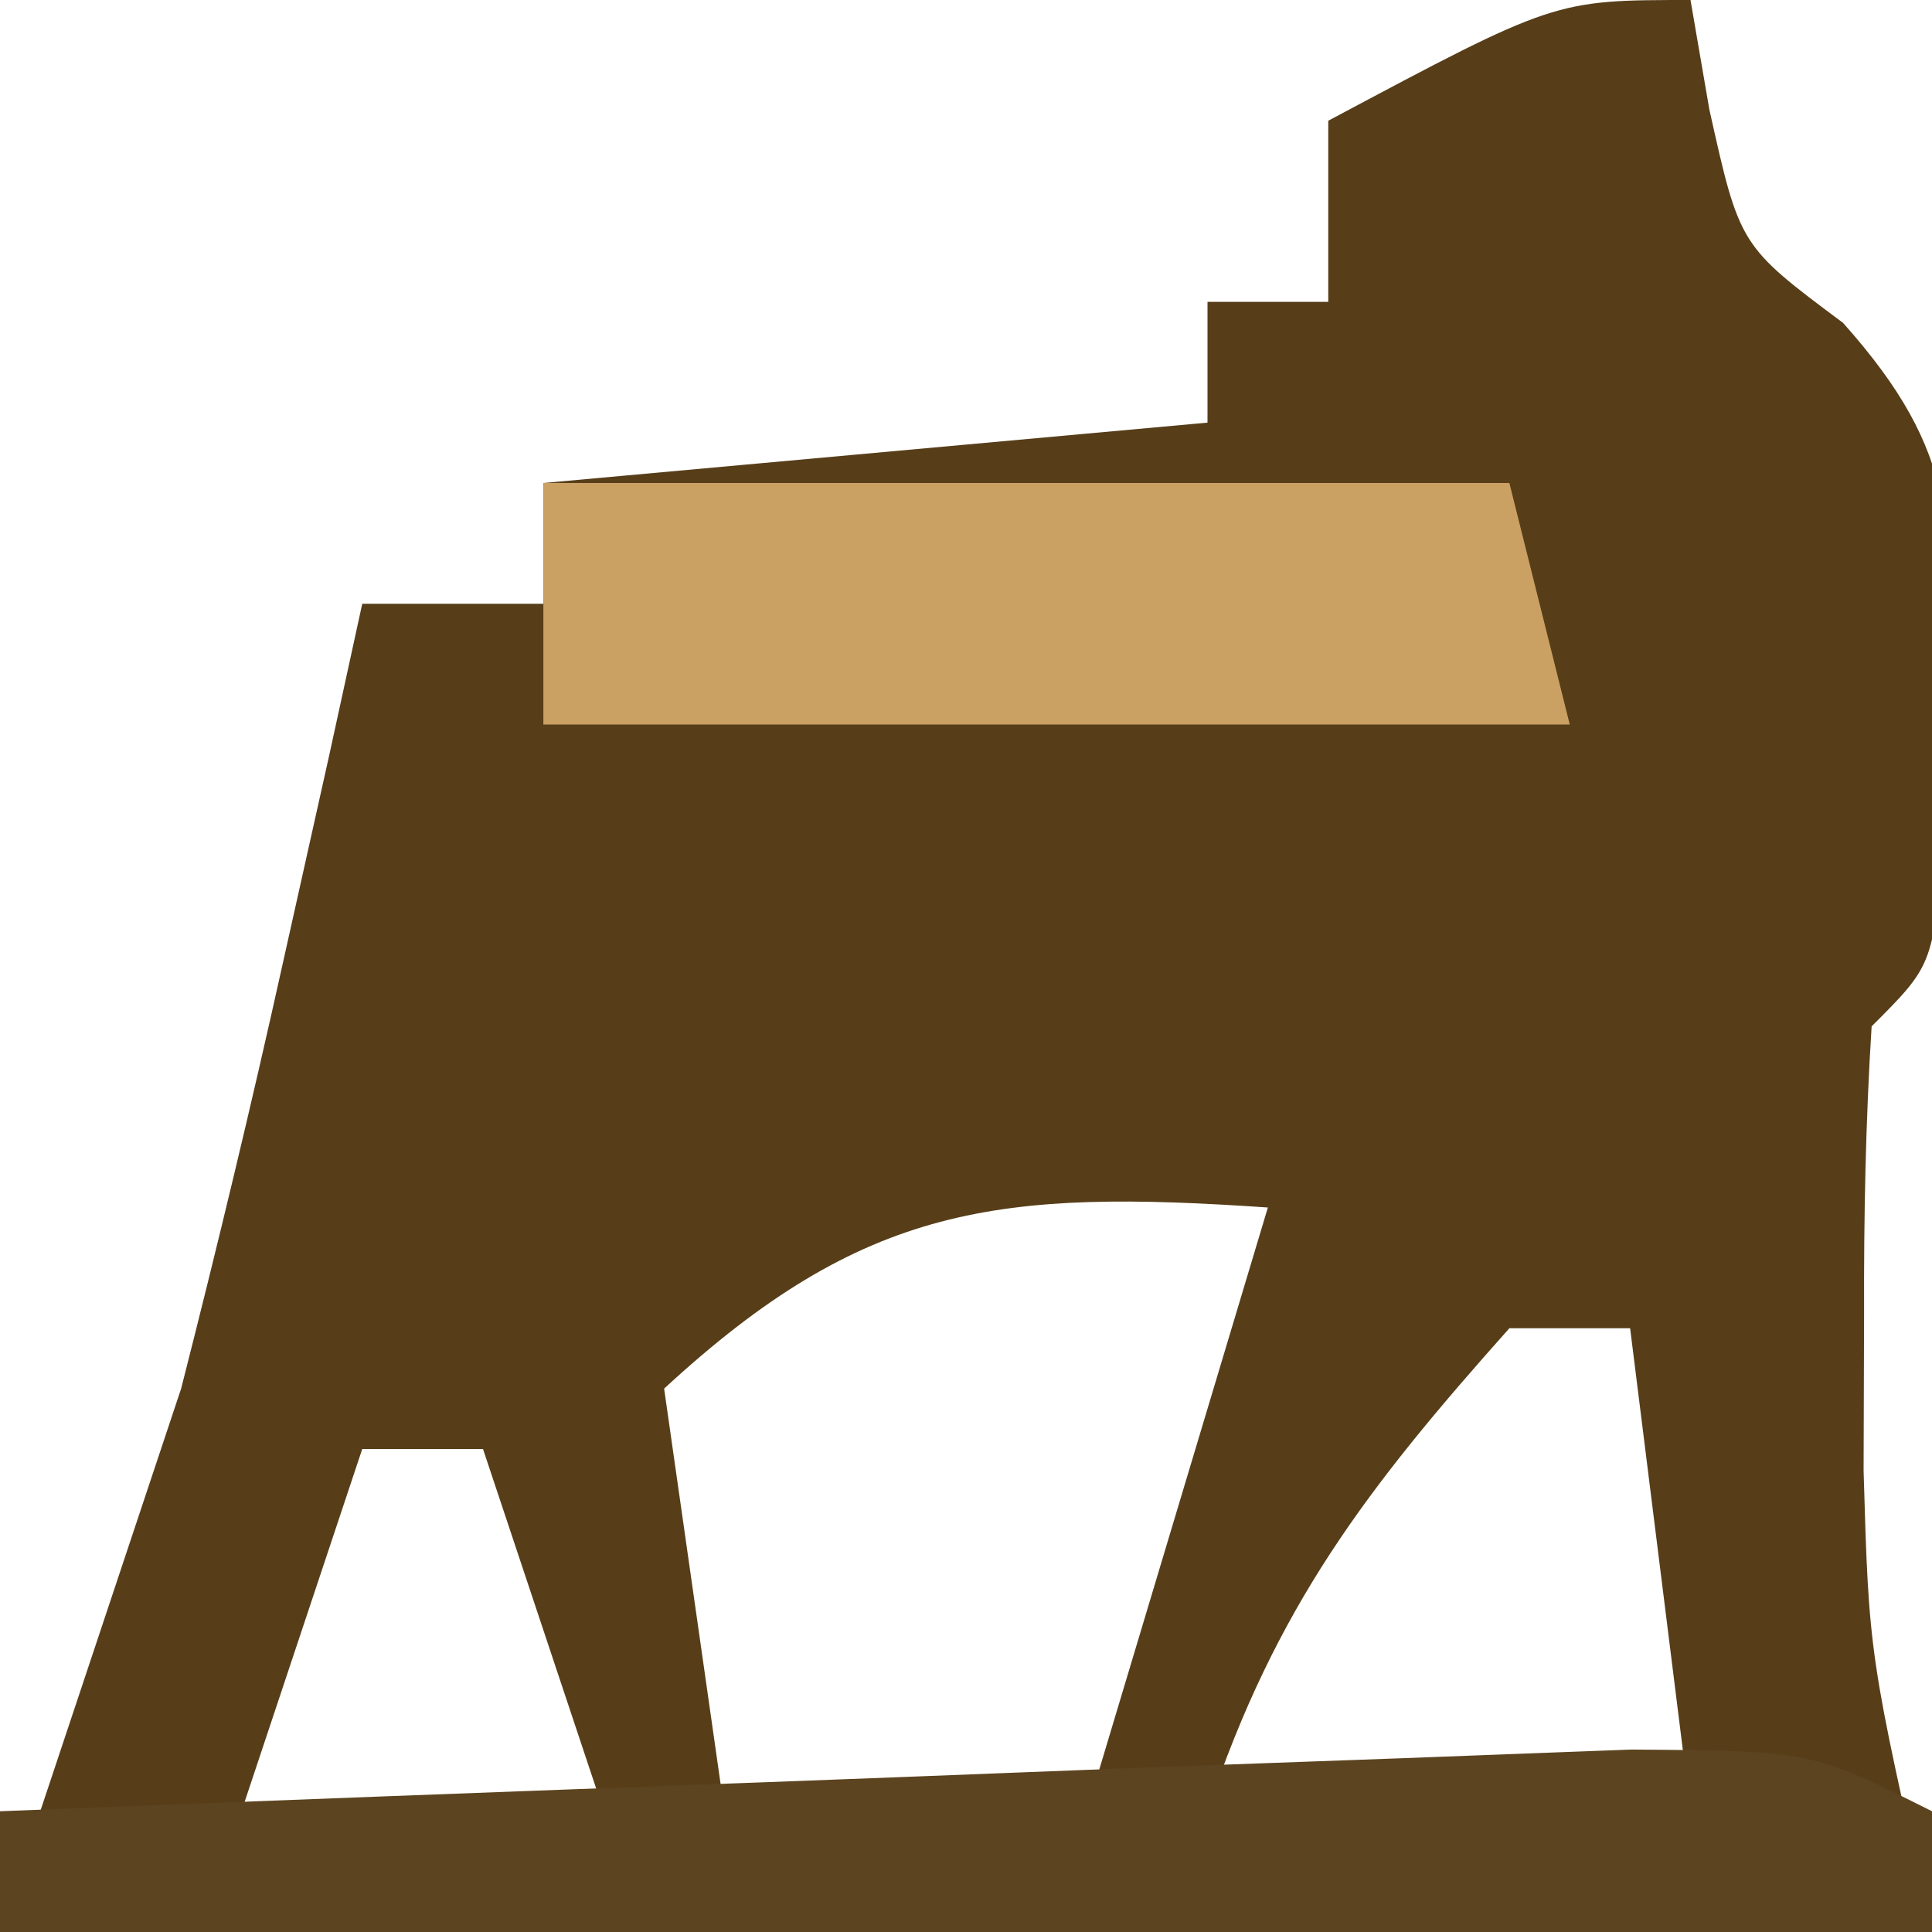
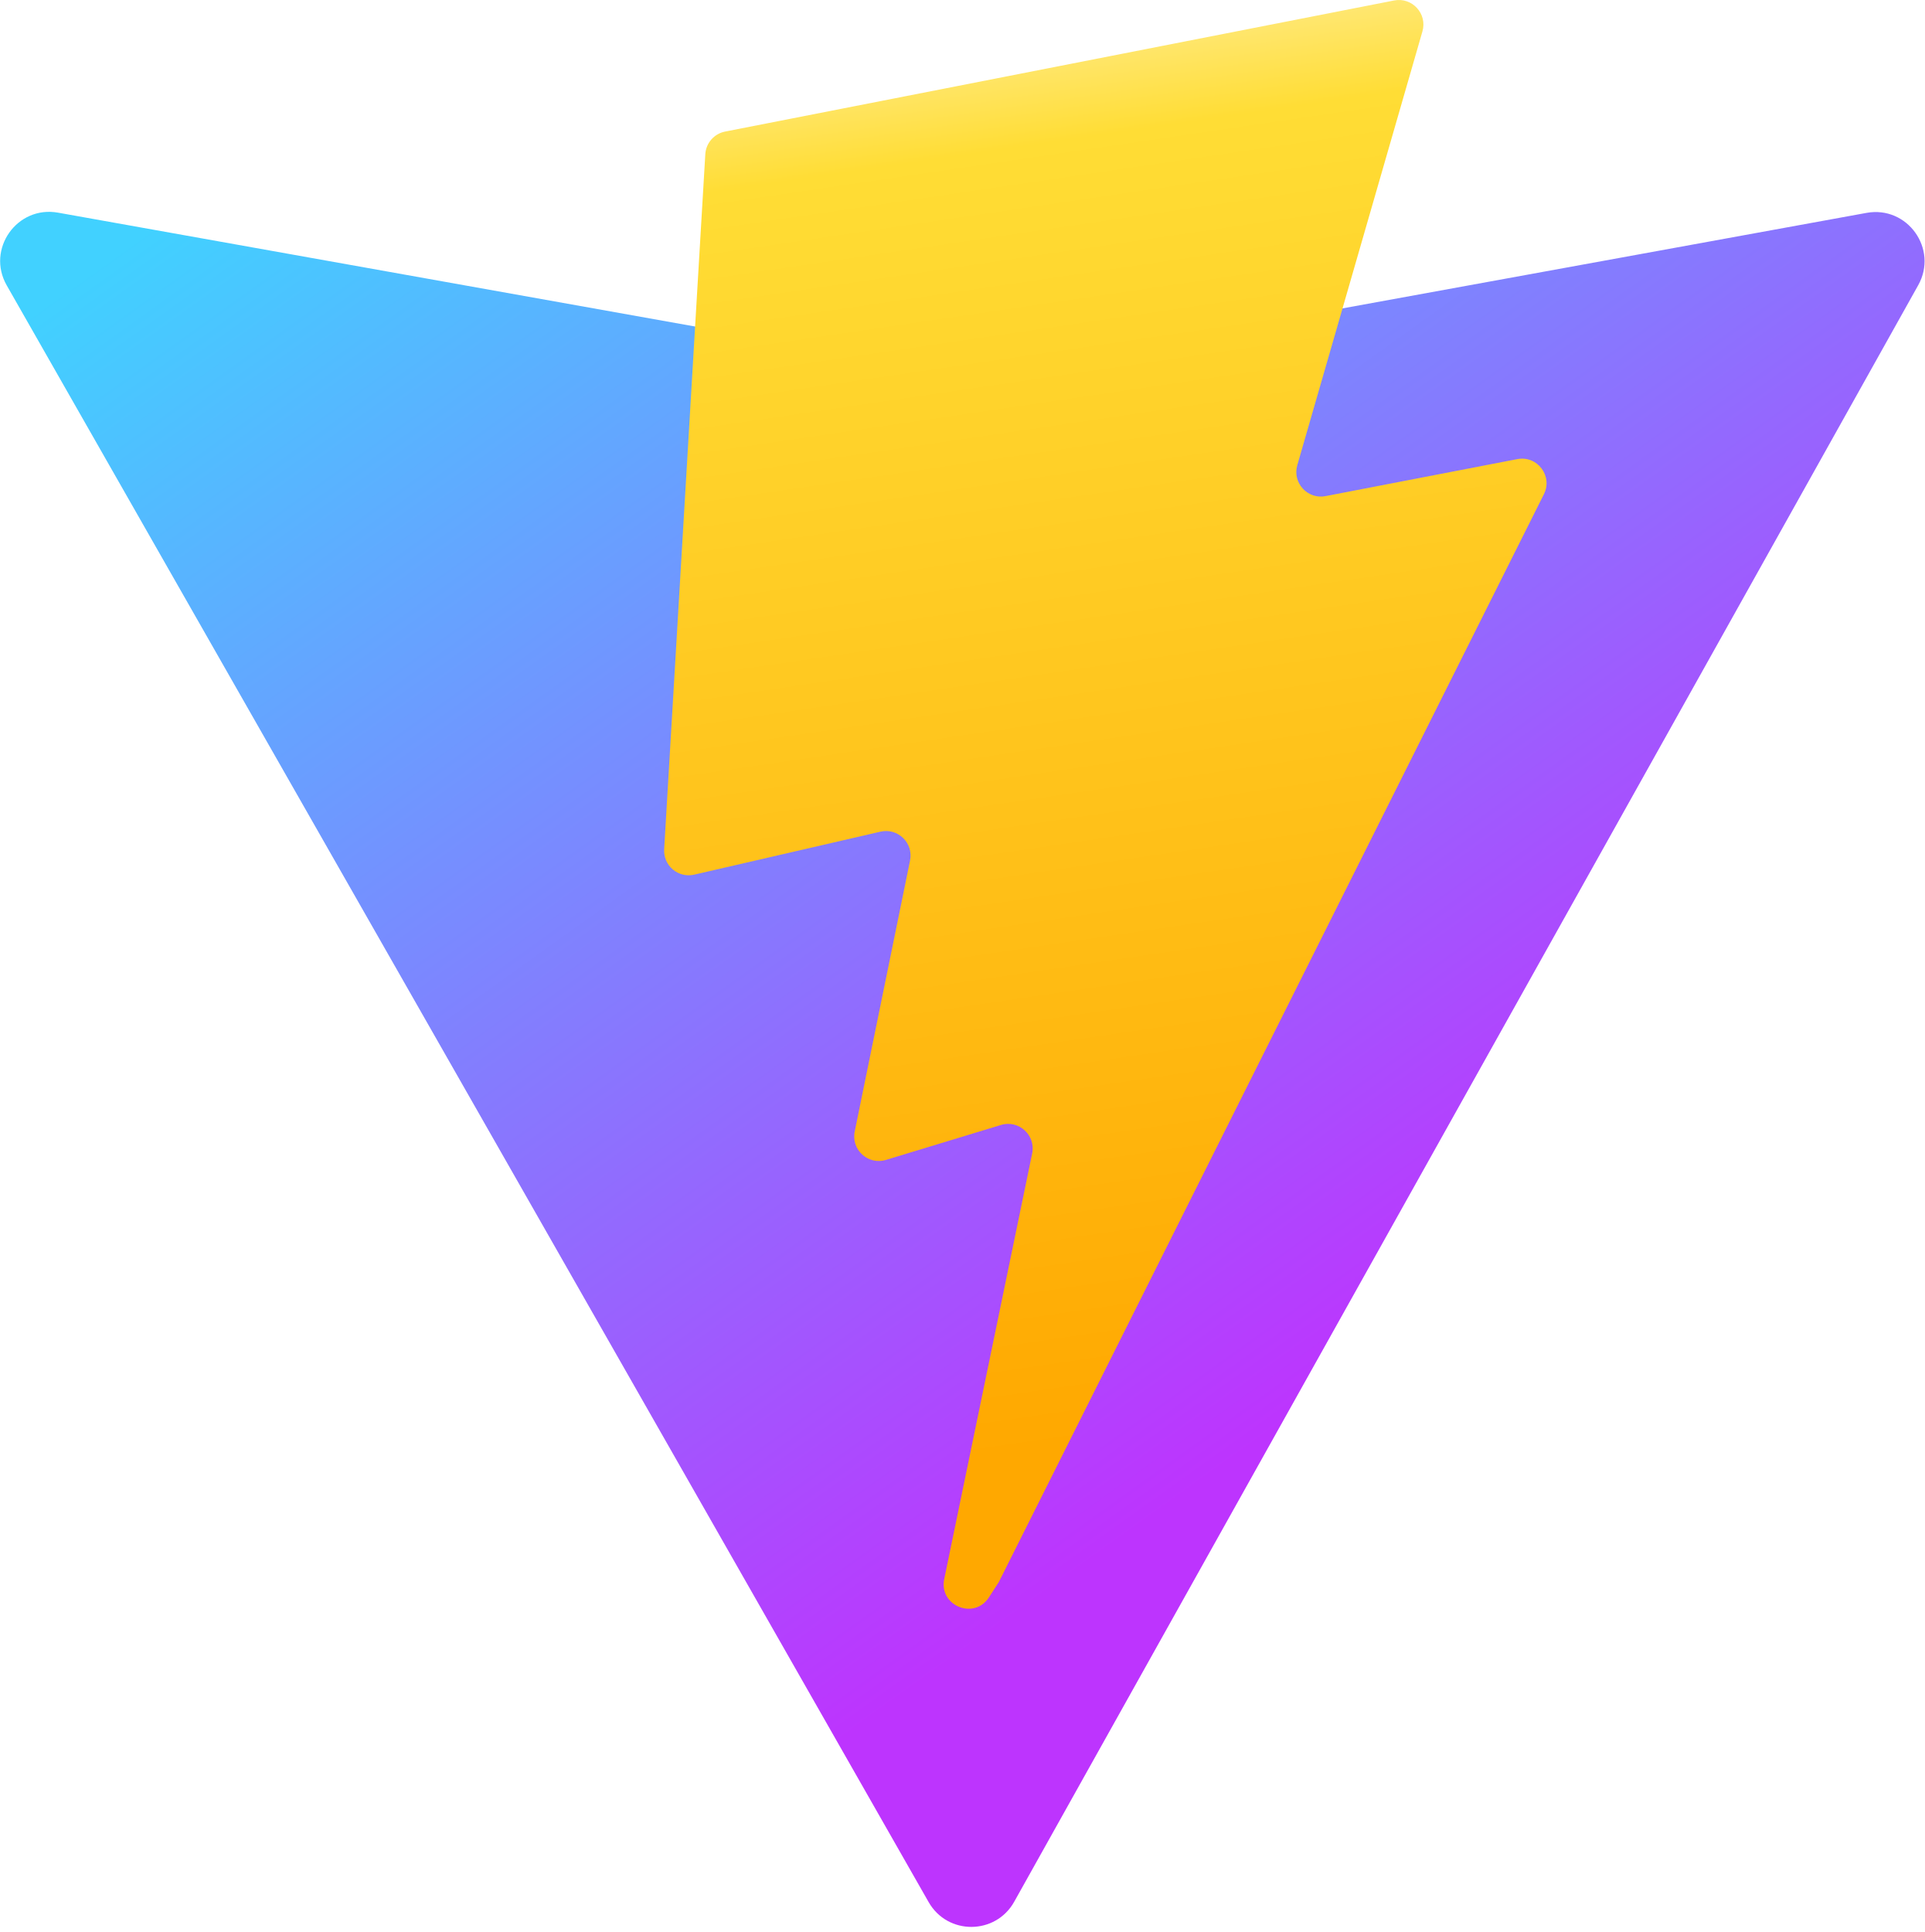
- <svg xmlns="http://www.w3.org/2000/svg" version="1.1" width="32" height="32">
-   <path d="M0 0 C0.103 0.598 0.206 1.196 0.312 1.812 C0.815 4.071 0.815 4.071 2.527 5.348 C4.466 7.523 4.343 8.756 4.25 11.625 C4.235 12.422 4.219 13.218 4.203 14.039 C4 16 4 16 3 17 C2.9 18.581 2.87 20.166 2.875 21.75 C2.872 22.611 2.87 23.472 2.867 24.359 C2.956 27.417 2.956 27.417 4 32 C-6.56 32 -17.12 32 -28 32 C-27.01 29.03 -26.02 26.06 -25 23 C-24.402 20.655 -23.835 18.301 -23.312 15.938 C-23.061 14.812 -22.81 13.687 -22.551 12.527 C-22.369 11.693 -22.187 10.859 -22 10 C-21.01 10 -20.02 10 -19 10 C-19 9.34 -19 8.68 -19 8 C-13.555 7.505 -13.555 7.505 -8 7 C-8 6.34 -8 5.68 -8 5 C-7.34 5 -6.68 5 -6 5 C-6 4.01 -6 3.02 -6 2 C-2.25 0 -2.25 0 0 0 Z M-17 23 C-16.67 25.31 -16.34 27.62 -16 30 C-14.02 30 -12.04 30 -10 30 C-9.01 26.7 -8.02 23.4 -7 20 C-11.448 19.697 -13.682 19.937 -17 23 Z M-3 22 C-5.362 24.648 -6.872 26.615 -8 30 C-5.36 30 -2.72 30 0 30 C-0.33 27.36 -0.66 24.72 -1 22 C-1.66 22 -2.32 22 -3 22 Z M-22 24 C-22.66 25.98 -23.32 27.96 -24 30 C-22.02 30 -20.04 30 -18 30 C-18.66 28.02 -19.32 26.04 -20 24 C-20.66 24 -21.32 24 -22 24 Z " fill="#573E19" transform="translate(28,0)" />
-   <path d="M0 0 C5.28 0 10.56 0 16 0 C16.33 1.32 16.66 2.64 17 4 C11.39 4 5.78 4 0 4 C0 2.68 0 1.36 0 0 Z " fill="#CBA063" transform="translate(9,8)" />
-   <path d="M0 0 C0 0.66 0 1.32 0 2 C-10.56 2 -21.12 2 -32 2 C-32 1.34 -32 0.68 -32 0 C-27.764 -0.168 -23.529 -0.328 -19.292 -0.482 C-17.851 -0.536 -16.41 -0.591 -14.968 -0.648 C-12.898 -0.73 -10.828 -0.805 -8.758 -0.879 C-6.888 -0.95 -6.888 -0.95 -4.981 -1.022 C-2 -1 -2 -1 0 0 Z " fill="#5C4420" transform="translate(32,30)" />
+ <svg xmlns="http://www.w3.org/2000/svg" aria-hidden="true" role="img" class="iconify iconify--logos" width="31.88" height="32" preserveAspectRatio="xMidYMid meet" viewBox="0 0 256 257">
+   <defs>
+     <linearGradient id="IconifyId1813088fe1fbc01fb466" x1="-.828%" x2="57.636%" y1="7.652%" y2="78.411%">
+       <stop offset="0%" stop-color="#41D1FF" />
+       <stop offset="100%" stop-color="#BD34FE" />
+     </linearGradient>
+     <linearGradient id="IconifyId1813088fe1fbc01fb467" x1="43.376%" x2="50.316%" y1="2.242%" y2="89.03%">
+       <stop offset="0%" stop-color="#FFEA83" />
+       <stop offset="8.333%" stop-color="#FFDD35" />
+       <stop offset="100%" stop-color="#FFA800" />
+     </linearGradient>
+   </defs>
+   <path fill="url(#IconifyId1813088fe1fbc01fb466)" d="M255.153 37.938L134.897 252.976c-2.483 4.44-8.862 4.466-11.382.048L.875 37.958c-2.746-4.814 1.371-10.646 6.827-9.67l120.385 21.517a6.537 6.537 0 0 0 2.322-.004l117.867-21.483c5.438-.991 9.574 4.796 6.877 9.62Z" />
+   <path fill="url(#IconifyId1813088fe1fbc01fb467)" d="M185.432.063L96.44 17.501a3.268 3.268 0 0 0-2.634 3.014l-5.474 92.456a3.268 3.268 0 0 0 3.997 3.378l24.777-5.718c2.318-.535 4.413 1.507 3.936 3.838l-7.361 36.047c-.495 2.426 1.782 4.5 4.151 3.78l15.304-4.649c2.372-.72 4.652 1.36 4.15 3.788l-11.698 56.621c-.732 3.542 3.979 5.473 5.943 2.437l1.313-2.028l72.516-144.72c1.215-2.423-.88-5.186-3.54-4.672l-25.505 4.922c-2.396.462-4.435-1.77-3.759-4.114l16.646-57.705c.677-2.35-1.37-4.583-3.769-4.113Z" />
</svg>
